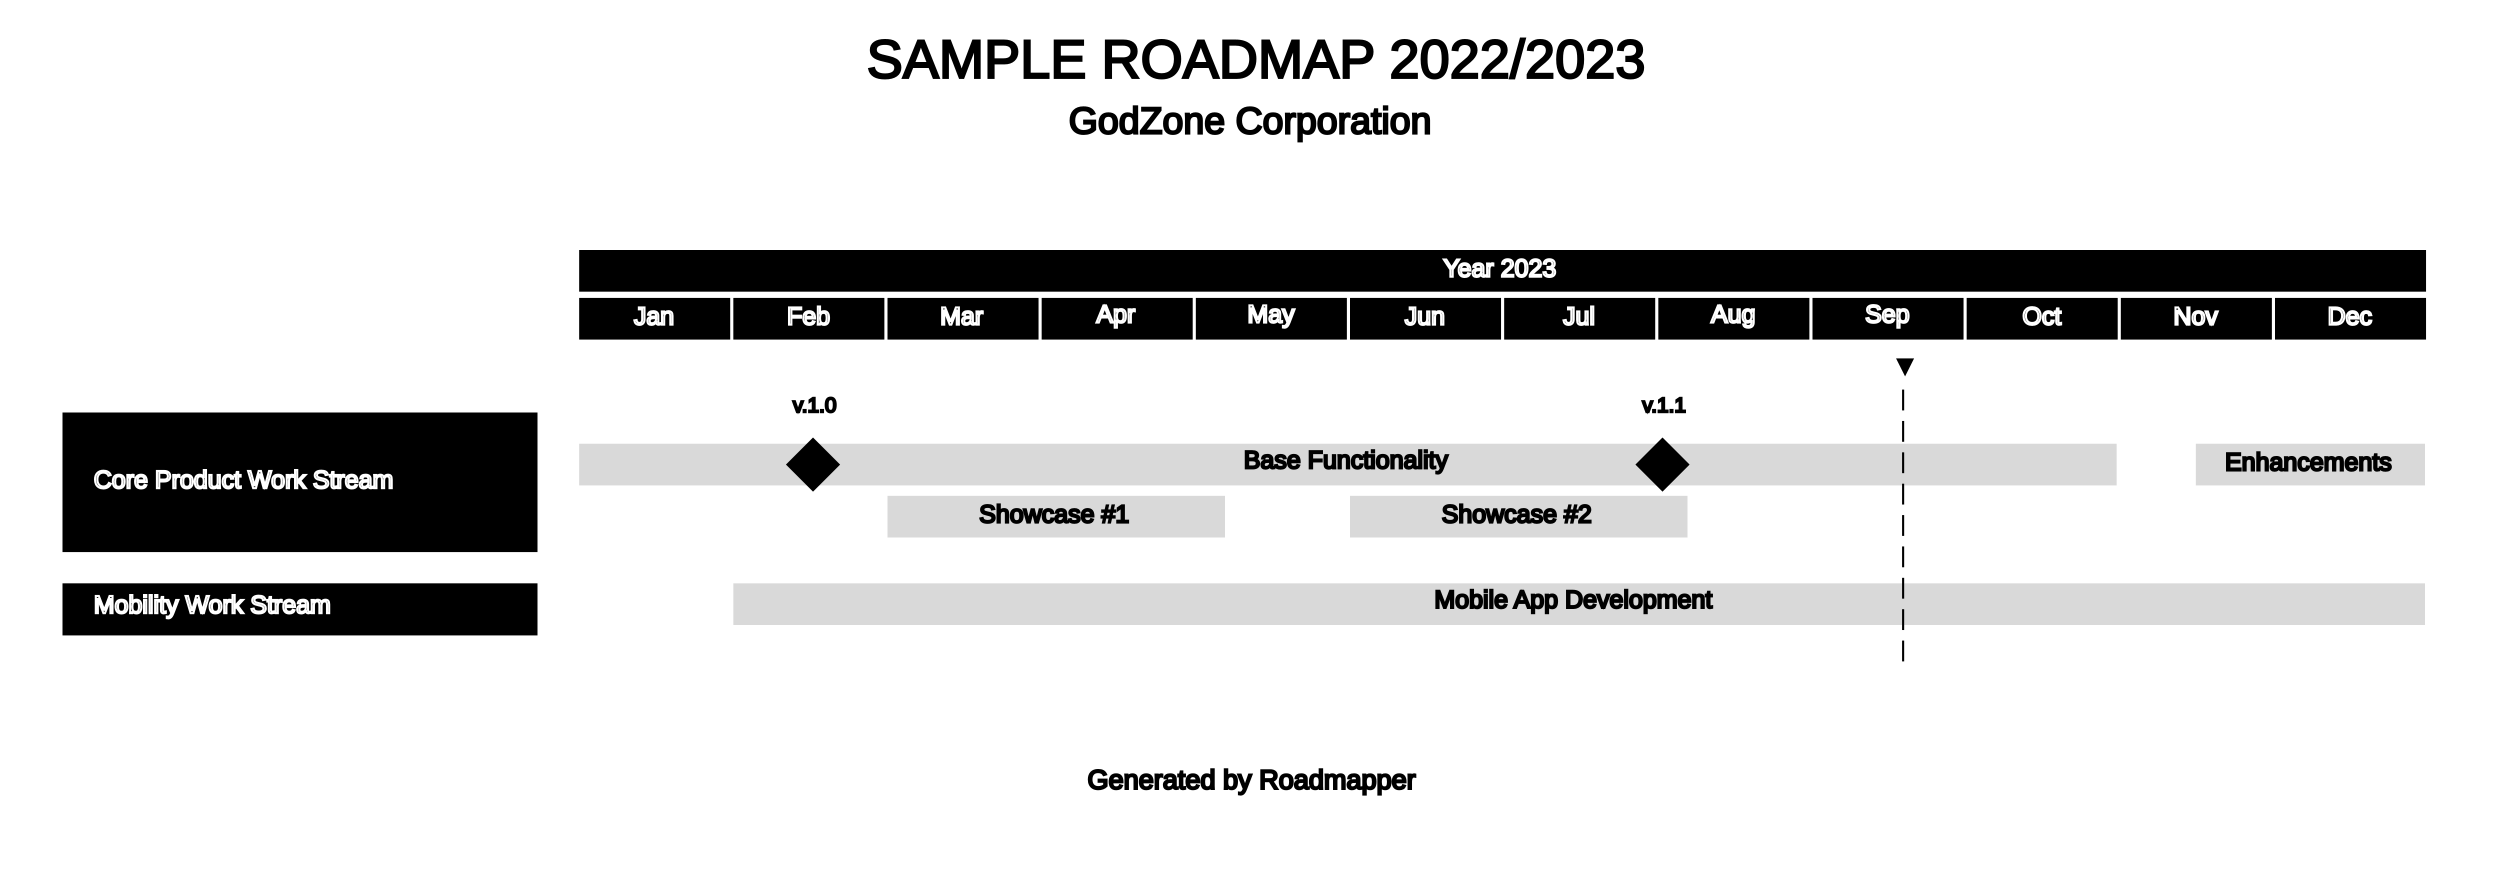
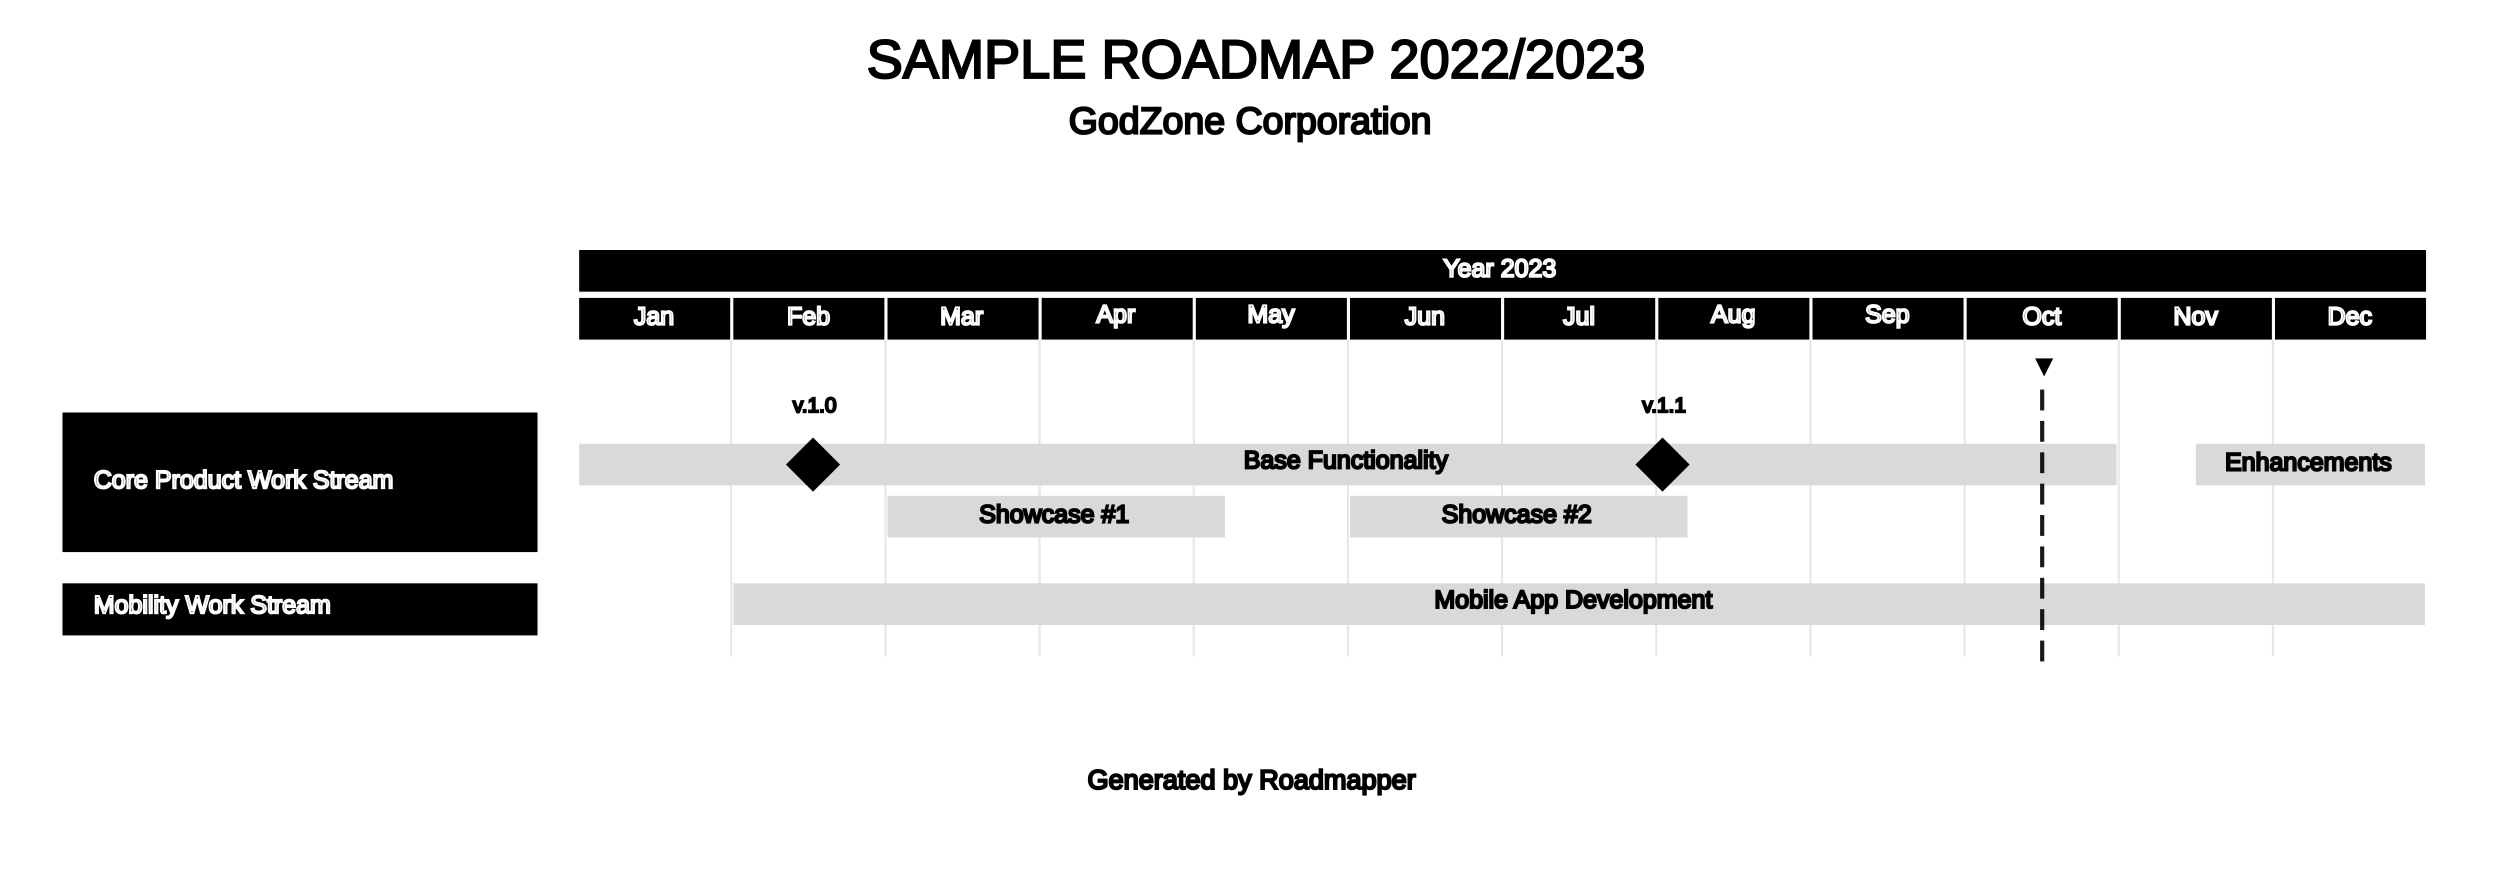
<svg xmlns="http://www.w3.org/2000/svg" width="1200" height="420" viewBox="0 0 1200 420">
  <defs>
</defs>
  <rect x="0" y="0" width="1200" height="1000" fill="#FFFFFF" />
  <text x="416.0" y="30" font-size="26" text-anchor="start" dominant-baseline="middle" font-family="Arial" stroke="#000000">SAMPLE ROADMAP 2022/2023</text>
  <text x="513.0" y="59" font-size="18" text-anchor="start" dominant-baseline="middle" font-family="Arial" stroke="#000000">GodZone Corporation</text>
  <rect x="278.0" y="120" width="886.5" height="20" fill="#000000" />
  <text x="692.75" y="124.5" font-size="12" stroke="#FFFFFF" text-anchor="start" dominant-baseline="hanging" font-family="Arial">Year 2023</text>
  <rect x="278.0" y="143" width="72.5" height="20" fill="#000000" />
  <text x="304.25" y="147.5" font-size="12" stroke="#FFFFFF" text-anchor="start" dominant-baseline="hanging" font-family="Arial">Jan</text>
  <rect x="352.0" y="143" width="72.5" height="20" fill="#000000" />
  <text x="377.75" y="147.5" font-size="12" stroke="#FFFFFF" text-anchor="start" dominant-baseline="hanging" font-family="Arial">Feb</text>
  <rect x="426.0" y="143" width="72.5" height="20" fill="#000000" />
  <text x="451.25" y="147.5" font-size="12" stroke="#FFFFFF" text-anchor="start" dominant-baseline="hanging" font-family="Arial">Mar</text>
  <rect x="500.0" y="143" width="72.5" height="20" fill="#000000" />
  <text x="526.25" y="146.5" font-size="12" stroke="#FFFFFF" text-anchor="start" dominant-baseline="hanging" font-family="Arial">Apr</text>
  <rect x="574.0" y="143" width="72.5" height="20" fill="#000000" />
  <text x="598.75" y="146.5" font-size="12" stroke="#FFFFFF" text-anchor="start" dominant-baseline="hanging" font-family="Arial">May</text>
  <rect x="648.0" y="143" width="72.5" height="20" fill="#000000" />
  <text x="674.25" y="147.5" font-size="12" stroke="#FFFFFF" text-anchor="start" dominant-baseline="hanging" font-family="Arial">Jun</text>
  <rect x="722.0" y="143" width="72.5" height="20" fill="#000000" />
  <text x="750.25" y="147.5" font-size="12" stroke="#FFFFFF" text-anchor="start" dominant-baseline="hanging" font-family="Arial">Jul</text>
  <rect x="796.0" y="143" width="72.5" height="20" fill="#000000" />
  <text x="821.25" y="146.5" font-size="12" stroke="#FFFFFF" text-anchor="start" dominant-baseline="hanging" font-family="Arial">Aug</text>
  <rect x="870.0" y="143" width="72.5" height="20" fill="#000000" />
  <text x="895.25" y="146.5" font-size="12" stroke="#FFFFFF" text-anchor="start" dominant-baseline="hanging" font-family="Arial">Sep</text>
  <rect x="944.0" y="143" width="72.5" height="20" fill="#000000" />
  <text x="970.75" y="147.5" font-size="12" stroke="#FFFFFF" text-anchor="start" dominant-baseline="hanging" font-family="Arial">Oct</text>
  <rect x="1018.0" y="143" width="72.5" height="20" fill="#000000" />
  <text x="1043.25" y="147.5" font-size="12" stroke="#FFFFFF" text-anchor="start" dominant-baseline="hanging" font-family="Arial">Nov</text>
  <rect x="1092.0" y="143" width="72.5" height="20" fill="#000000" />
  <text x="1117.25" y="147.5" font-size="12" stroke="#FFFFFF" text-anchor="start" dominant-baseline="hanging" font-family="Arial">Dec</text>
-   <path d="M351.0,163 L351.0,315" width="1" fill="(230, 230, 230, 12750)" />
-   <path d="M425.0,163 L425.0,315" width="1" fill="(230, 230, 230, 12750)" />
-   <path d="M499.0,163 L499.0,315" width="1" fill="(230, 230, 230, 12750)" />
-   <path d="M573.0,163 L573.0,315" width="1" fill="(230, 230, 230, 12750)" />
-   <path d="M647.0,163 L647.0,315" width="1" fill="(230, 230, 230, 12750)" />
-   <path d="M721.0,163 L721.0,315" width="1" fill="(230, 230, 230, 12750)" />
-   <path d="M795.0,163 L795.0,315" width="1" fill="(230, 230, 230, 12750)" />
-   <path d="M869.0,163 L869.0,315" width="1" fill="(230, 230, 230, 12750)" />
-   <path d="M943.0,163 L943.0,315" width="1" fill="(230, 230, 230, 12750)" />
-   <path d="M1017.0,163 L1017.0,315" width="1" fill="(230, 230, 230, 12750)" />
-   <path d="M1091.0,163 L1091.0,315" width="1" fill="(230, 230, 230, 12750)" />
+   <path d="M351.0,163 L351.0,315" stroke="#e6e6e6" stroke-opacity="50" stroke-width="1" />
+   <path d="M425.0,163 L425.0,315" stroke="#e6e6e6" stroke-opacity="50" stroke-width="1" />
+   <path d="M499.0,163 L499.0,315" stroke="#e6e6e6" stroke-opacity="50" stroke-width="1" />
+   <path d="M573.0,163 L573.0,315" stroke="#e6e6e6" stroke-opacity="50" stroke-width="1" />
+   <path d="M647.0,163 L647.0,315" stroke="#e6e6e6" stroke-opacity="50" stroke-width="1" />
+   <path d="M721.0,163 L721.0,315" stroke="#e6e6e6" stroke-opacity="50" stroke-width="1" />
+   <path d="M795.0,163 L795.0,315" stroke="#e6e6e6" stroke-opacity="50" stroke-width="1" />
+   <path d="M869.0,163 L869.0,315" stroke="#e6e6e6" stroke-opacity="50" stroke-width="1" />
+   <path d="M943.0,163 L943.0,315" stroke="#e6e6e6" stroke-opacity="50" stroke-width="1" />
+   <path d="M1017.0,163 L1017.0,315" stroke="#e6e6e6" stroke-opacity="50" stroke-width="1" />
+   <path d="M1091.0,163 L1091.0,315" stroke="#e6e6e6" stroke-opacity="50" stroke-width="1" />
  <rect x="30" y="198" width="228.0" height="67" fill="#000000" />
  <text x="45" y="226.0" font-size="12" stroke="#FFFFFF" text-anchor="start" dominant-baseline="hanging" font-family="Arial">Core Product Work Stream</text>
  <rect x="278" y="213" width="738" height="20" fill="#D9D9D9" />
  <text x="597.0" y="216.5" font-size="12" stroke="#000000" text-anchor="start" dominant-baseline="hanging" font-family="Arial">Base Functionality</text>
  <rect x="1054" y="213" width="110" height="20" fill="#D9D9D9" />
  <text x="1068.0" y="217.5" font-size="12" stroke="#000000" text-anchor="start" dominant-baseline="hanging" font-family="Arial">Enhancements</text>
  <path d="M390.25,210 L403.25,223.0 L390.25,236 L377.25,223.0" fill="#000000" />
  <text x="380.583" y="195" font-size="10" text-anchor="start" dominant-baseline="middle" font-family="Arial" stroke="#000000">v.1.0</text>
  <path d="M798.0,210 L811.0,223.0 L798.0,236 L785.0,223.0" fill="#000000" />
  <text x="788.333" y="195" font-size="10" text-anchor="start" dominant-baseline="middle" font-family="Arial" stroke="#000000">v.1.1</text>
  <rect x="426" y="238" width="162" height="20" fill="#D9D9D9" />
  <text x="470.0" y="242.5" font-size="12" stroke="#000000" text-anchor="start" dominant-baseline="hanging" font-family="Arial">Showcase #1</text>
  <rect x="648" y="238" width="162" height="20" fill="#D9D9D9" />
  <text x="692.0" y="242.5" font-size="12" stroke="#000000" text-anchor="start" dominant-baseline="hanging" font-family="Arial">Showcase #2</text>
  <rect x="30" y="280" width="228.0" height="25" fill="#000000" />
  <text x="45" y="286.0" font-size="12" stroke="#FFFFFF" text-anchor="start" dominant-baseline="hanging" font-family="Arial">Mobility Work Stream</text>
  <rect x="352" y="280" width="812" height="20" fill="#D9D9D9" />
  <text x="688.5" y="283.5" font-size="12" stroke="#000000" text-anchor="start" dominant-baseline="hanging" font-family="Arial">Mobile App Development</text>
-   <text x="908.5" y="176" font-size="12" text-anchor="start" dominant-baseline="middle" font-family="Arial" stroke="#000000">▼</text>
-   <path d="M913.5,187.0 L913.5,197.0" stroke="#000000" />
-   <path d="M913.5,202.059 L913.5,212.059" stroke="#000000" />
-   <path d="M913.5,217.118 L913.5,227.118" stroke="#000000" />
-   <path d="M913.5,232.176 L913.5,242.176" stroke="#000000" />
-   <path d="M913.5,247.235 L913.5,257.235" stroke="#000000" />
-   <path d="M913.5,262.294 L913.5,272.294" stroke="#000000" />
-   <path d="M913.5,277.353 L913.5,287.353" stroke="#000000" />
-   <path d="M913.5,292.412 L913.5,302.412" stroke="#000000" />
-   <path d="M913.5,307.471 L913.5,317.471" stroke="#000000" />
+   <text x="975.25" y="176" font-size="12" text-anchor="start" dominant-baseline="middle" font-family="Arial" stroke="#000000">▼</text>
+   <path d="M980.25,187.0 L980.25,197.0" stroke="#000000" stroke-opacity="0.9" stroke-width="2" />
+   <path d="M980.25,202.059 L980.25,212.059" stroke="#000000" stroke-opacity="0.9" stroke-width="2" />
+   <path d="M980.25,217.118 L980.25,227.118" stroke="#000000" stroke-opacity="0.9" stroke-width="2" />
+   <path d="M980.25,232.176 L980.25,242.176" stroke="#000000" stroke-opacity="0.9" stroke-width="2" />
+   <path d="M980.25,247.235 L980.25,257.235" stroke="#000000" stroke-opacity="0.9" stroke-width="2" />
+   <path d="M980.25,262.294 L980.25,272.294" stroke="#000000" stroke-opacity="0.9" stroke-width="2" />
+   <path d="M980.25,277.353 L980.25,287.353" stroke="#000000" stroke-opacity="0.9" stroke-width="2" />
+   <path d="M980.25,292.412 L980.25,302.412" stroke="#000000" stroke-opacity="0.9" stroke-width="2" />
+   <path d="M980.25,307.471 L980.25,317.471" stroke="#000000" stroke-opacity="0.9" stroke-width="2" />
  <text x="522.0" y="375" font-size="13" text-anchor="start" dominant-baseline="middle" font-family="Arial" stroke="#000000">Generated by Roadmapper</text>
</svg>
